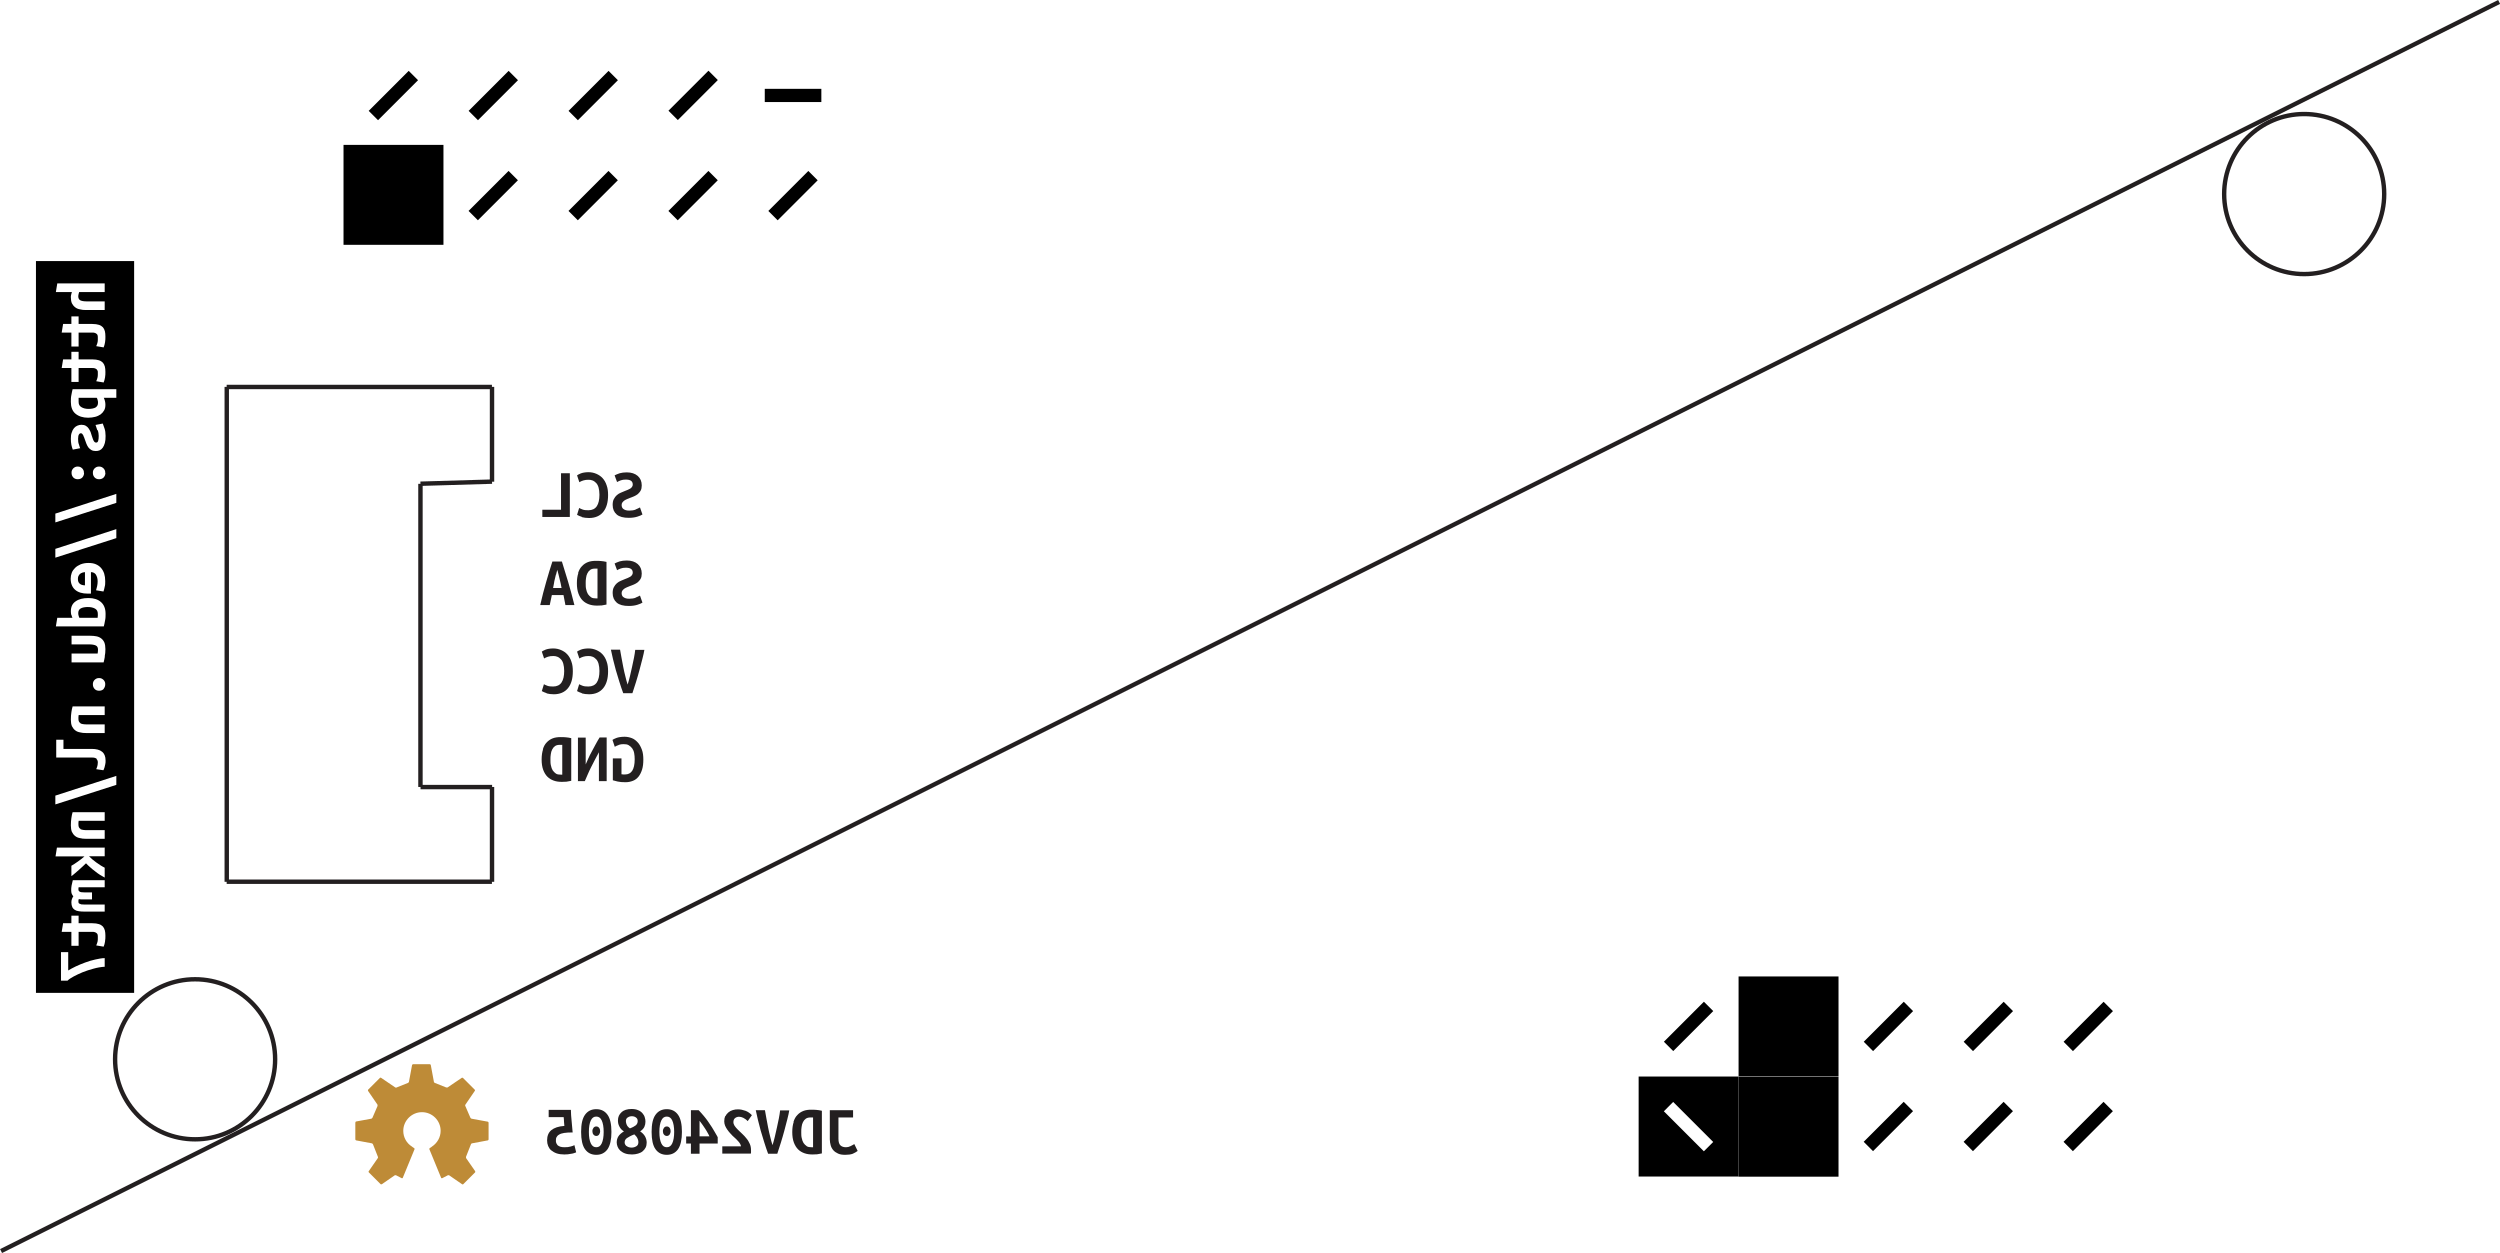
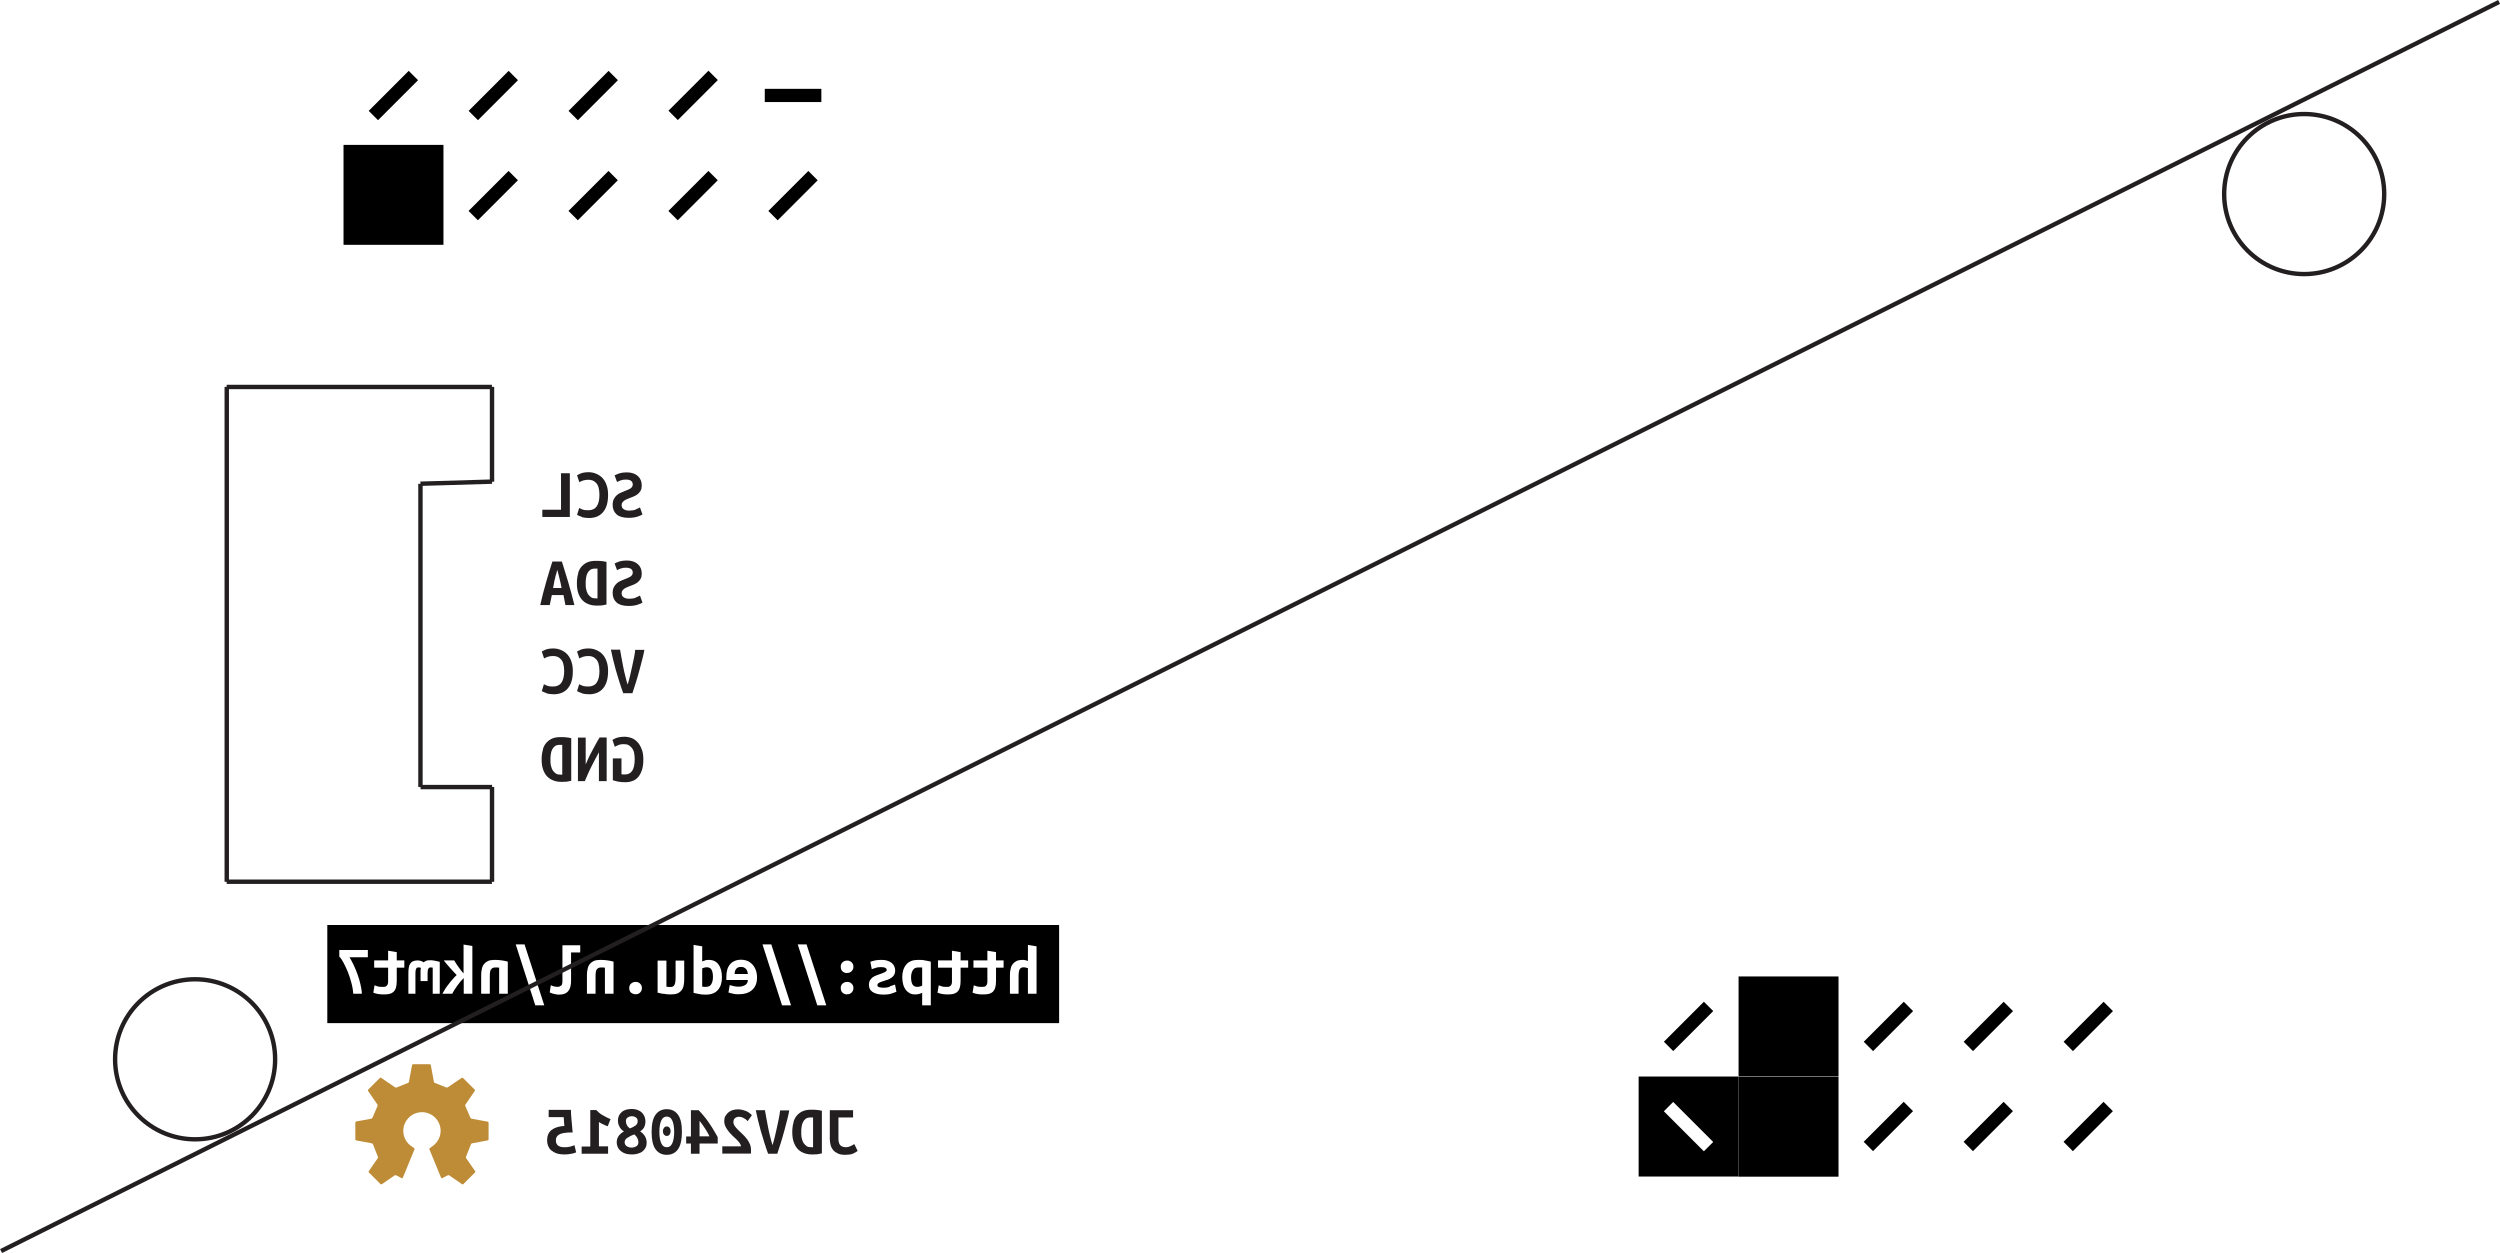
<svg xmlns="http://www.w3.org/2000/svg" id="b" width="141.84" height="71.09" viewBox="0 0 141.84 71.09">
  <defs>
    <style>.e{fill:#231f20;}.f{fill:#be8b37;}.g{fill:none;stroke:#231f20;stroke-miterlimit:10;stroke-width:.25px;}</style>
  </defs>
  <g id="c">
    <path class="f" d="M20.14,63.64l.93-.17s.05-.03.06-.05l.29-.67s0-.05,0-.07l-.54-.79s-.01-.05,0-.06l.68-.68s.05-.02.06,0l.81.55s.05.02.07,0l.65-.26s.04-.03.05-.05l.18-.97s.03-.04.05-.04h.96s.05.02.05.04l.18.97s.03.05.05.05l.65.26s.05,0,.07,0l.81-.55s.05-.01.06,0l.68.68s.02.05,0,.06l-.54.79s-.02.05,0,.07l.29.67s.03.04.06.05l.93.17s.04.03.04.05v.96s-.02.05-.04.05l-.91.17s-.05.03-.05.05l-.28.71s0,.05,0,.07l.52.75s.01.05,0,.06l-.68.68s-.05.02-.06,0l-.74-.51s-.05-.01-.07,0l-.33.17s-.04,0-.05-.02l-.67-1.63s0-.05.02-.06l.08-.05s.04-.03.05-.04c.29-.19.49-.52.49-.89,0-.59-.48-1.06-1.06-1.06s-1.06.48-1.06,1.06c0,.38.2.71.49.89.02.01.04.03.05.04l.08.05s.03.04.02.06l-.67,1.63s-.03.03-.05.02l-.33-.17s-.05-.01-.07,0l-.74.51s-.05.01-.06,0l-.68-.68s-.02-.05,0-.06l.52-.75s.02-.05,0-.07l-.28-.71s-.03-.04-.05-.05l-.91-.17s-.04-.03-.04-.05v-.96s.02-.05.04-.05Z" />
-     <path d="M4.54,32.56s-.07.07-.09.12c-.02.05-.03.1-.03.17,0,.07.01.12.03.17.02.04.05.08.09.11.04.03.08.05.13.06.05.01.09.02.15.02v-.75c-.05,0-.1.02-.15.03-.05.02-.09.04-.13.07Z" />
-     <path d="M5.02,23.2c.17,0,.31-.03.4-.08.09-.06.14-.14.14-.26,0-.05,0-.11-.02-.16-.01-.05-.03-.1-.05-.13h-1.03s0,.07,0,.11c0,.04,0,.08,0,.12,0,.14.05.24.16.3.11.07.25.1.41.1Z" />
-     <path d="M4.52,35.05h1.02s0-.07.01-.11c0-.04,0-.07,0-.11,0-.14-.05-.24-.16-.3s-.24-.09-.41-.09-.31.03-.4.08c-.09.05-.14.14-.14.26,0,.05,0,.1.02.15.01.05.03.09.05.13Z" />
-     <path d="M2.04,14.81v41.52h5.57V14.81H2.04ZM5.98,19.11c0,.1,0,.2-.02.31-.02.11-.04.2-.08.29l-.42-.07s.04-.09.05-.13c.01-.04.02-.08.03-.11,0-.04.01-.07.01-.11,0-.04,0-.08,0-.13,0-.04,0-.08-.01-.12,0-.03-.02-.06-.05-.09s-.06-.04-.1-.06-.1-.02-.17-.02h-.76v.79h-.41v-.79h-.55l.08-.49h.47v-.43h.41v.43h.77c.16,0,.29.02.38.05.1.03.17.08.23.14.05.06.09.14.11.22s.03.19.03.3ZM5.54,21.05s-.02-.06-.05-.09-.06-.04-.1-.06-.1-.02-.17-.02h-.76v.79h-.41v-.79h-.55l.08-.49h.47v-.43h.41v.43h.77c.16,0,.29.02.38.05.1.03.17.08.23.14.05.06.09.14.11.22s.03.19.03.3c0,.1,0,.2-.02.31-.02.11-.04.2-.08.29l-.42-.07s.04-.09.05-.13c.01-.04.02-.08.03-.11,0-.04.01-.07.01-.11,0-.04,0-.08,0-.13,0-.04,0-.08-.01-.12ZM5.52,24.41c-.03-.11-.07-.2-.1-.3l.41-.08c.03.07.06.16.1.28.04.11.06.25.06.42s-.01.29-.04.4-.07.2-.12.27-.11.12-.18.15-.14.04-.22.04c-.1,0-.18-.02-.25-.06-.07-.04-.12-.09-.17-.15-.04-.06-.08-.13-.11-.21s-.06-.15-.08-.22c-.02-.05-.03-.1-.05-.14-.02-.04-.04-.08-.05-.12-.02-.03-.04-.06-.06-.08-.02-.02-.05-.03-.08-.03-.03,0-.07.02-.1.07-.03.04-.05.13-.05.25s.01.23.05.32c.03.1.05.17.07.21l-.42.08c-.03-.08-.06-.17-.08-.27-.02-.11-.03-.22-.03-.34,0-.14.01-.26.05-.36.03-.1.07-.18.13-.25s.12-.11.19-.14c.07-.03.15-.05.23-.05.1,0,.18.02.25.06s.12.09.16.15c.04.06.08.13.11.2.03.08.05.15.07.22.02.05.03.1.05.15s.03.09.05.12c.02.04.04.06.06.08.02.02.05.03.09.03.05,0,.09-.03.11-.1.02-.06.03-.16.03-.28,0-.11-.02-.22-.05-.32ZM5.98,26.83c0,.09-.03.18-.09.25s-.15.11-.27.11c-.11,0-.2-.04-.26-.11s-.09-.15-.09-.25c0-.05,0-.09.02-.14.02-.04.04-.08.07-.11s.07-.06.11-.08c.04-.02.09-.03.15-.03.06,0,.11.01.15.03.04.02.08.05.11.08.03.03.05.07.07.11.02.04.02.09.02.14ZM4.77,26.83c0,.09-.03.18-.09.25s-.15.11-.27.11c-.11,0-.2-.04-.26-.11s-.09-.15-.09-.25c0-.05,0-.09.02-.14.02-.04.04-.08.07-.11s.07-.06.11-.08c.04-.02.09-.03.15-.03.06,0,.11.01.15.03.04.02.08.05.11.08.03.03.05.07.07.11.02.04.02.09.02.14ZM3.25,16.08h2.69v.49h-1.45s-.02.06-.03.11-.02.09-.02.13c0,.11.04.19.12.23s.2.06.38.06h1v.49h-1.06c-.13,0-.25-.01-.35-.04-.11-.02-.2-.06-.27-.12-.08-.06-.13-.13-.18-.22-.04-.09-.06-.21-.06-.35,0-.04,0-.09.02-.15.01-.06.03-.1.04-.14h-.91l.08-.49ZM4.56,47.04c.08.04.2.06.38.06h1v.49h-1.06c-.13,0-.25-.01-.35-.04-.11-.02-.2-.06-.27-.12-.08-.06-.13-.14-.18-.23-.04-.1-.06-.22-.06-.37s.01-.29.03-.42c.02-.13.04-.24.07-.33h1.82v.49h-1.48s0,.08-.01.11c0,.04,0,.07,0,.11,0,.12.04.2.12.24ZM5.94,48.08v.5h-.89c.05.05.11.11.18.17.07.06.15.12.23.18.08.06.16.11.25.17s.16.09.23.13v.56c-.07-.04-.16-.09-.26-.15s-.19-.13-.29-.21c-.1-.07-.19-.15-.28-.23-.09-.08-.17-.15-.23-.22-.06.05-.12.11-.19.18s-.14.13-.22.2c-.07.06-.15.13-.22.19-.07.06-.14.12-.2.16v-.59c.06-.03.12-.07.18-.11s.13-.09.19-.13.13-.09.19-.14c.06-.05.12-.1.18-.15h-1.64l.08-.5h2.69ZM4.52,50.59c.05.03.14.04.27.04h.43v.4h-.38c-.08,0-.14,0-.2,0-.06,0-.12-.01-.17-.02-.01.02-.02.05-.02.07s0,.05,0,.08c0,.02,0,.04.01.06,0,.02.02.04.05.05.02.01.06.03.1.04.05,0,.11.01.18.01h1.15v.4h-1.12c-.13,0-.24,0-.34-.02-.1-.01-.18-.04-.24-.08-.06-.04-.11-.09-.14-.16-.03-.07-.05-.15-.05-.26,0-.07.01-.13.03-.19s.05-.11.08-.16c-.04-.04-.07-.09-.09-.14s-.03-.12-.03-.19c0-.08,0-.17.02-.27s.04-.2.07-.31h1.81v.4h-1.48s0,.04-.01.07c0,.02,0,.04,0,.06,0,.06.03.1.08.12ZM5.94,54.85c-.21.01-.43.05-.64.11-.21.06-.42.12-.61.2s-.36.16-.51.24c-.15.08-.27.16-.35.24h-.37v-1.62h.41v1.04c.12-.07.26-.15.43-.23.17-.08.34-.15.53-.22.19-.07.38-.13.57-.17s.37-.08.54-.08v.5ZM5.96,53.42c-.02.11-.04.2-.08.29l-.42-.07s.04-.09.05-.13c.01-.04.02-.08.03-.11,0-.04.01-.07.01-.11,0-.04,0-.08,0-.13,0-.04,0-.08-.01-.12,0-.03-.02-.06-.05-.09s-.06-.04-.1-.06-.1-.02-.17-.02h-.76v.79h-.41v-.79h-.55l.08-.49h.47v-.43h.41v.43h.77c.16,0,.29.02.38.05.1.03.17.08.23.14.05.06.09.14.11.22s.03.19.03.3c0,.1,0,.2-.02.31ZM6.6,44.53l-3.46,1.11v-.5l3.46-1.12v.51ZM5.45,32.61c-.07-.1-.17-.15-.29-.15v1.22s-.05,0-.08,0c-.03,0-.07,0-.1,0-.31,0-.55-.07-.72-.22-.16-.14-.25-.35-.25-.63,0-.11.02-.22.06-.33.04-.11.11-.2.19-.28.08-.08.19-.15.31-.2.13-.05.27-.08.44-.08s.3.02.42.07.22.12.3.21c.08.09.14.2.18.32.04.13.06.27.06.43,0,.12,0,.23-.03.32-.02.1-.04.19-.07.27l-.42-.07c.02-.06.04-.14.06-.23.02-.09.03-.18.03-.28,0-.16-.04-.29-.11-.39ZM4.04,34.88c-.01-.06-.02-.13-.02-.2,0-.25.09-.44.27-.56.18-.13.42-.19.73-.19s.54.08.71.23c.17.15.26.37.26.67,0,.12,0,.25-.03.38s-.04.24-.07.33h-2.72l.08-.49h.86s-.05-.1-.06-.17ZM5.49,43.06c-.04-.05-.13-.08-.26-.08h-2.04v-1.01h.41v.52h1.6c.26,0,.46.05.59.16.13.1.2.27.2.5,0,.08,0,.16-.02.22s-.02.12-.04.17c-.01.04-.03.08-.04.11-.01.03-.02.05-.03.05l-.4-.06s.03-.07.05-.13.04-.15.04-.25c0-.08-.02-.14-.07-.19ZM4.56,41.04c.08.04.2.06.38.06h1v.49h-1.06c-.13,0-.25-.01-.35-.04-.11-.02-.2-.06-.27-.12-.08-.06-.13-.14-.18-.23-.04-.1-.06-.22-.06-.37s.01-.29.03-.42c.02-.13.04-.24.07-.33h1.82v.49h-1.48s0,.08-.01.11c0,.04,0,.07,0,.11,0,.12.04.2.12.24ZM5.89,39.08c-.06.07-.15.11-.27.11-.11,0-.2-.04-.26-.11s-.09-.15-.09-.25c0-.05,0-.09.02-.14.02-.04.04-.08.07-.11s.07-.06.11-.08c.04-.02.09-.03.15-.03.06,0,.11.01.15.03.04.02.08.05.11.08.03.03.05.07.07.11.02.04.02.09.02.14,0,.09-.03.18-.09.25ZM5.95,37.25c-.02.13-.05.24-.07.33h-1.82v-.5h1.48c.01-.07.02-.15.02-.22,0-.12-.04-.2-.13-.24s-.21-.06-.39-.06h-.98v-.49h1.05c.13,0,.25.01.35.03.11.02.2.06.28.12.08.06.14.14.18.23.04.1.06.23.06.38s-.01.29-.04.42ZM6.6,30.53l-3.46,1.11v-.5l3.46-1.12v.51ZM6.6,28.53l-3.46,1.11v-.5l3.46-1.12v.51ZM6.6,22.57h-.71c.06.13.09.26.09.39s-.02.23-.07.32c-.05.09-.12.17-.2.23-.09.06-.19.11-.31.14s-.25.05-.4.05c-.3,0-.54-.08-.72-.23-.18-.15-.26-.38-.26-.67,0-.13,0-.26.03-.39s.04-.24.07-.33h2.48v.49Z" />
-     <path class="e" d="M47.08,62.99h1.32v.41h-.83v1.21c0,.18.04.31.12.38.08.07.18.1.31.1.09,0,.17-.02.25-.06.08-.04.16-.08.22-.12l.19.39c-.08.06-.17.11-.28.16-.11.04-.25.06-.42.06s-.3-.02-.41-.07c-.11-.05-.2-.11-.27-.19-.07-.08-.12-.17-.15-.28-.03-.11-.05-.22-.05-.34v-1.65Z" />
-     <path class="e" d="M45.02,63.65c.05-.16.12-.29.22-.39.09-.1.21-.18.34-.23.13-.05.28-.07.45-.07.08,0,.18,0,.28.01s.2.02.32.05v2.42c-.1.02-.19.04-.27.05-.08,0-.17.01-.26.01-.17,0-.32-.02-.46-.07s-.26-.12-.36-.22c-.1-.1-.18-.23-.24-.39-.06-.16-.09-.36-.09-.59s.03-.42.08-.57ZM46.13,63.4s-.04,0-.07,0c-.03,0-.05,0-.07,0-.11,0-.2.02-.27.07s-.12.11-.16.19c-.04.08-.07.17-.08.27-.02.1-.02.21-.02.31,0,.12,0,.24.03.34.02.1.05.19.1.27.05.07.11.13.18.18s.17.06.28.06h.04s.03,0,.04,0v-1.66Z" />
-     <path class="e" d="M43.58,65.46c-.08-.21-.15-.43-.22-.65-.07-.22-.14-.45-.2-.66-.06-.22-.11-.42-.16-.62-.05-.2-.09-.38-.12-.54h.52c.02.13.05.28.08.45.03.17.07.35.1.53s.08.36.12.53.08.33.13.47c.04-.14.09-.29.13-.47s.08-.35.12-.53.07-.35.11-.52c.03-.17.06-.32.07-.45h.52c-.02.13-.06.3-.11.5-.05.21-.11.42-.17.65-.06.23-.13.46-.2.69s-.14.44-.2.62h-.51Z" />
-     <path class="e" d="M41.16,63.33c.04-.09.1-.16.17-.22.07-.06.15-.1.25-.13s.19-.04.29-.04c.14,0,.28.03.42.08.14.05.26.14.37.25l-.24.34c-.08-.09-.17-.15-.25-.19s-.17-.06-.24-.06c-.09,0-.17.03-.23.08-.06.05-.09.13-.09.23,0,.07.03.14.07.21.05.07.11.14.19.22.08.08.16.15.24.23.09.08.17.17.24.26.08.09.14.2.19.31.05.11.07.23.07.37,0,.02,0,.04,0,.08,0,.04,0,.07-.01.1h-1.62v-.41h1.06s-.01-.08-.04-.13c-.03-.05-.06-.1-.1-.14-.04-.05-.08-.09-.13-.14-.05-.04-.09-.08-.12-.11-.07-.06-.14-.13-.2-.2s-.13-.14-.18-.22c-.05-.08-.1-.15-.13-.23-.03-.08-.05-.16-.05-.25,0-.12.02-.22.06-.31Z" />
-     <path class="e" d="M39.64,62.99c.11.11.21.23.32.36s.21.27.3.41c.1.14.18.27.26.41s.15.25.2.35v.36h-1.03v.58h-.49v-.58h-.27v-.4h.27v-1.49h.44ZM39.69,64.47h.56c-.03-.07-.07-.15-.12-.23-.04-.08-.09-.15-.14-.23-.05-.08-.1-.15-.15-.22s-.1-.13-.15-.2v.87Z" />
-     <path class="e" d="M37.19,63.25c.15-.21.36-.32.64-.32s.49.11.64.32c.15.21.22.54.22.97s-.07.76-.22.98c-.15.21-.36.32-.64.32s-.49-.11-.64-.32c-.15-.21-.22-.54-.22-.98s.07-.76.22-.97ZM37.52,64.87c.07.15.17.22.31.22s.24-.07.31-.22c.07-.15.11-.37.11-.65s-.04-.5-.11-.65c-.07-.15-.17-.22-.31-.22s-.24.07-.31.22c-.07.15-.11.36-.11.65s.04.5.11.65ZM37.67,63.99c.04-.05.09-.08.16-.08.07,0,.12.03.16.08.04.05.06.12.06.19s-.02.13-.06.19c-.04.05-.09.08-.16.08-.06,0-.12-.03-.16-.08-.04-.05-.06-.11-.06-.19s.02-.13.06-.19Z" />
-     <path class="e" d="M35.26,63.1c.14-.12.33-.18.57-.18.15,0,.27.02.38.07.1.04.18.1.24.17s.11.15.13.23c.03.09.04.17.04.25,0,.1-.02.2-.06.29-.04.09-.12.18-.24.26.12.08.22.18.28.29.06.11.09.23.09.35,0,.1-.02.2-.06.28s-.1.15-.17.21-.16.1-.26.13c-.1.03-.22.05-.34.05-.16,0-.29-.02-.4-.06-.11-.04-.2-.1-.27-.16-.07-.07-.12-.14-.15-.22-.03-.08-.05-.16-.05-.24,0-.13.03-.24.09-.34.06-.1.17-.2.32-.29-.12-.07-.21-.17-.26-.28-.06-.11-.08-.22-.08-.34,0-.2.07-.35.21-.47ZM35.55,65.02c.07.06.17.09.29.09.1,0,.19-.03.27-.08.08-.05.11-.13.11-.24,0-.07-.02-.14-.06-.22-.04-.08-.1-.14-.17-.21-.1.04-.18.07-.25.11s-.13.07-.17.1c-.04.03-.08.07-.1.11-.02.04-.03.09-.03.14,0,.08.04.15.11.21ZM35.61,63.4c-.07.05-.1.12-.1.21,0,.07.02.14.05.21.03.07.09.14.18.2.16-.06.28-.13.34-.18.06-.06.1-.13.1-.23s-.03-.16-.1-.21-.15-.07-.23-.07-.17.02-.23.07Z" />
-     <path class="e" d="M33.19,63.25c.15-.21.36-.32.64-.32s.49.11.64.32c.15.21.22.54.22.97s-.07.76-.22.98c-.15.21-.36.32-.64.32s-.49-.11-.64-.32c-.15-.21-.22-.54-.22-.98s.07-.76.22-.97ZM33.52,64.87c.07.15.17.22.31.22s.24-.07.31-.22c.07-.15.11-.37.11-.65s-.04-.5-.11-.65c-.07-.15-.17-.22-.31-.22s-.24.07-.31.22c-.07.15-.11.36-.11.65s.04.5.11.65ZM33.67,63.99c.04-.05.09-.08.16-.08.07,0,.12.03.16.08.04.05.06.12.06.19s-.02.13-.06.19c-.04.05-.09.08-.16.08-.06,0-.12-.03-.16-.08-.04-.05-.06-.11-.06-.19s.02-.13.06-.19Z" />
-     <path class="e" d="M31.57,64.87s.04.08.07.11c.04.03.09.06.15.08.06.02.14.03.24.03.14,0,.25-.01.34-.04.09-.02.17-.05.22-.08l.1.41s-.07.03-.11.04c-.05.02-.1.03-.17.04-.06.01-.12.02-.19.03-.07,0-.13.01-.2.01-.16,0-.31-.02-.43-.06-.12-.04-.22-.1-.31-.17s-.14-.16-.18-.25c-.04-.1-.06-.2-.06-.32,0-.25.08-.45.24-.58s.41-.22.74-.24c0-.06-.01-.13-.02-.23,0-.09-.01-.18-.02-.27h-.85v-.41h1.26c0,.2.02.41.04.62.02.21.04.43.06.66-.2,0-.37.01-.49.03-.12.02-.22.05-.29.1-.07.04-.11.09-.14.15s-.03.12-.03.19c0,.04,0,.09.02.13Z" />
+     <path d="M42.33,54.98s-.07-.07-.12-.09c-.05-.02-.1-.03-.17-.03-.07,0-.12.01-.17.03-.04.02-.08.05-.11.09-.03.04-.05.08-.06.13-.01.05-.02.09-.02.15h.75c0-.05-.02-.1-.03-.15-.02-.05-.04-.09-.07-.13Z" />
+     <path d="M51.69,55.45c0,.17.03.31.08.4.06.09.14.14.26.14.05,0,.11,0,.16-.02.05-.01.1-.03.13-.05v-1.03s-.07,0-.11,0c-.04,0-.08,0-.12,0-.14,0-.24.05-.3.16-.07.11-.1.25-.1.41Z" />
+     <path d="M39.84,54.96v1.02s.07,0,.11.01c.04,0,.07,0,.11,0,.14,0,.24-.05.3-.16s.09-.24.09-.41-.03-.31-.08-.4c-.05-.09-.14-.14-.26-.14-.05,0-.1,0-.15.02-.05.01-.09.03-.13.05Z" />
+     <path d="M60.09,52.48H18.57s0,5.57,0,5.57h41.52s0-5.57,0-5.57ZM55.78,56.42c-.1,0-.2,0-.31-.02-.11-.02-.2-.04-.29-.08l.07-.42s.09.04.13.05c.04.01.08.02.11.03.04,0,.07.01.11.01.04,0,.08,0,.13,0,.04,0,.08,0,.12-.01.03,0,.06-.02.09-.05s.04-.06.06-.1.02-.1.02-.17v-.76s-.79,0-.79,0v-.41h.79s0-.55,0-.55l.49.08v.47s.43,0,.43,0v.41h-.43s0,.77,0,.77c0,.16-.02.29-.05.38-.03.1-.08.17-.14.23-.06.05-.14.09-.22.11s-.19.03-.3.03ZM53.84,55.98s.06-.02.09-.05.04-.06.06-.1.02-.1.02-.17v-.76s-.79,0-.79,0v-.41h.79s0-.55,0-.55l.49.08v.47s.43,0,.43,0v.41h-.43s0,.77,0,.77c0,.16-.02.29-.05.38-.03.1-.08.17-.14.23-.06.05-.14.09-.22.11s-.19.03-.3.03c-.1,0-.2,0-.31-.02-.11-.02-.2-.04-.29-.08l.07-.42s.09.04.13.05c.04.01.08.02.11.03.04,0,.07.01.11.01.04,0,.08,0,.13,0,.04,0,.08,0,.12-.01ZM50.48,55.96c.11-.03.2-.07.3-.1l.08.41c-.07.03-.16.06-.28.1-.11.04-.25.06-.42.06s-.29-.01-.4-.04-.2-.07-.27-.12-.12-.11-.15-.18-.04-.14-.04-.22c0-.1.02-.18.06-.25.04-.07.09-.12.15-.17.06-.04.13-.08.21-.11s.15-.06.22-.08c.05-.02.1-.03.14-.05.04-.02.08-.04.12-.05.03-.02.06-.04.08-.06.02-.02.03-.05.03-.08,0-.03-.02-.07-.07-.1-.04-.03-.13-.05-.25-.05s-.23.01-.32.05c-.1.03-.17.05-.21.07l-.08-.42c.08-.03.17-.06.27-.08.11-.02.22-.03.34-.03.14,0,.26.01.36.05.1.03.18.07.25.13s.11.12.14.19c.03.07.05.15.05.23,0,.1-.02.18-.06.25s-.09.12-.15.16c-.06.04-.13.08-.2.11-.08.03-.15.05-.22.07-.05.02-.1.03-.15.05s-.09.03-.12.05c-.04.02-.06.04-.08.06-.02.02-.03.05-.03.09s.03.09.1.11c.06.02.16.03.28.03.11,0,.22-.02.32-.05ZM48.06,56.42c-.09,0-.18-.03-.25-.09s-.11-.15-.11-.27.04-.2.11-.26.15-.09.25-.09c.05,0,.09,0,.14.02.04.02.08.04.11.07s.06.07.08.11c.02.04.03.09.03.15,0,.06-.01.11-.03.15-.02.04-.05.08-.08.11-.03.03-.07.05-.11.07-.04.02-.09.02-.14.02ZM48.06,55.21c-.09,0-.18-.03-.25-.09s-.11-.15-.11-.27.04-.2.11-.26.15-.09.25-.09c.05,0,.09,0,.14.02.04.02.08.04.11.07s.06.07.08.11c.02.04.03.09.03.15,0,.06-.01.11-.03.15-.02.04-.05.08-.08.11-.03.03-.07.05-.11.07-.04.02-.09.02-.14.02ZM58.81,53.69v2.69h-.49v-1.45s-.06-.02-.11-.03-.09-.02-.13-.02c-.11,0-.19.04-.23.12s-.06.2-.06.38v1h-.49v-1.06c0-.13.01-.25.04-.35.02-.11.06-.2.12-.27.06-.08.13-.13.22-.18.09-.04.21-.06.35-.06.04,0,.09,0,.15.02.06.01.1.03.14.04v-.91l.49.08ZM27.85,55c-.04.08-.06.2-.06.38v1h-.49v-1.06c0-.13.01-.25.04-.35.02-.11.06-.2.12-.27.06-.08.14-.13.23-.18.1-.04.22-.06.37-.06s.29.01.42.03c.13.02.24.04.33.07v1.82h-.49v-1.48s-.08,0-.11-.01c-.04,0-.07,0-.11,0-.12,0-.2.04-.24.12ZM26.81,56.38h-.5v-.89c-.05.05-.11.11-.17.18-.06.07-.12.15-.18.23-.06.08-.11.16-.17.25s-.09.16-.13.23h-.56c.04-.07.09-.16.15-.26s.13-.19.21-.29c.07-.1.15-.19.23-.28.08-.09.15-.17.22-.23-.05-.06-.11-.12-.18-.19s-.13-.14-.2-.22c-.06-.07-.13-.15-.19-.22-.06-.07-.12-.14-.16-.2h.59c.03.06.07.12.11.18s.09.13.13.19.09.13.14.19c.05.06.1.12.15.18v-1.64l.5.08v2.69ZM24.3,54.96c-.03.05-.04.14-.04.27v.43h-.4v-.38c0-.08,0-.14,0-.2,0-.06.01-.12.02-.17-.02-.01-.05-.02-.07-.02s-.05,0-.08,0c-.02,0-.04,0-.06.01-.02,0-.04.02-.05.05-.01.02-.03.06-.04.1,0,.05-.01.11-.01.18v1.15h-.4v-1.12c0-.13,0-.24.02-.34.01-.1.04-.18.08-.24.04-.06.09-.11.16-.14.07-.03.15-.05.26-.05.07,0,.13.01.19.03s.11.05.16.08c.04-.04.09-.07.14-.09s.12-.03.19-.03c.08,0,.17,0,.27.02s.2.04.31.07v1.81h-.4v-1.48s-.04,0-.07-.01c-.02,0-.04,0-.06,0-.06,0-.1.03-.12.08ZM20.04,56.38c-.01-.21-.05-.43-.11-.64-.06-.21-.12-.42-.2-.61s-.16-.36-.24-.51c-.08-.15-.16-.27-.24-.35v-.37h1.62v.41h-1.04c.07.12.15.26.23.43.08.17.15.34.22.53.07.19.13.38.17.57s.08.37.08.54h-.5ZM21.47,56.4c-.11-.02-.2-.04-.29-.08l.07-.42s.09.04.13.05c.04.01.08.02.11.03.04,0,.07.01.11.01.04,0,.08,0,.13,0,.04,0,.08,0,.12-.01.03,0,.06-.02.09-.05s.04-.06.06-.1.02-.1.02-.17v-.76s-.79,0-.79,0v-.41h.79s0-.55,0-.55l.49.08v.47s.43,0,.43,0v.41h-.43s0,.77,0,.77c0,.16-.02.29-.05.38-.03.1-.08.17-.14.23-.06.05-.14.09-.22.11s-.19.03-.3.03c-.1,0-.2,0-.31-.02ZM30.37,57.04l-1.11-3.46h.5s1.12,3.46,1.12,3.46h-.51ZM42.28,55.89c.1-.07.15-.17.15-.29h-1.22s0-.05,0-.08c0-.03,0-.07,0-.1,0-.31.07-.55.22-.72.14-.16.35-.25.63-.25.11,0,.22.02.33.06.11.04.2.11.28.19.08.08.15.19.2.31.05.13.08.27.08.44s-.02.3-.07.42-.12.22-.21.3c-.09.08-.2.14-.32.18-.13.04-.27.06-.43.06-.12,0-.23,0-.32-.03-.1-.02-.19-.04-.27-.07l.07-.42c.06.02.14.04.23.06.09.02.18.03.28.03.16,0,.29-.04.39-.11ZM40.01,54.48c.06-.01.13-.02.2-.02.25,0,.44.09.56.27.13.18.19.42.19.73,0,.3-.08.54-.23.71-.15.17-.37.26-.67.26-.12,0-.25,0-.38-.03s-.24-.04-.33-.07v-2.72s.49.08.49.08v.86s.1-.05.17-.06ZM31.83,55.93c.05-.04.08-.13.08-.26v-2.04h1.01v.41h-.52s0,1.6,0,1.6c0,.26-.05.46-.16.59-.1.13-.27.2-.5.2-.08,0-.16,0-.22-.02s-.12-.02-.17-.04c-.04-.01-.08-.03-.11-.04-.03-.01-.05-.02-.05-.03l.06-.4s.07.03.13.05.15.04.25.04c.08,0,.14-.02.19-.07ZM33.85,55c-.04.08-.06.2-.06.38v1h-.49v-1.06c0-.13.01-.25.04-.35.02-.11.06-.2.12-.27.06-.08.14-.13.23-.18.1-.04.22-.06.37-.06s.29.01.42.03c.13.02.24.04.33.07v1.82h-.49v-1.48s-.08,0-.11-.01c-.04,0-.07,0-.11,0-.12,0-.2.04-.24.12ZM35.81,56.33c-.07-.06-.11-.15-.11-.27s.04-.2.11-.26.15-.09.25-.09c.05,0,.09,0,.14.02.04.02.08.04.11.07s.06.07.08.11c.02.04.03.09.03.15,0,.06-.01.11-.03.15-.02.04-.05.08-.08.11-.03.03-.07.05-.11.07-.04.02-.09.02-.14.02-.09,0-.18-.03-.25-.09ZM37.64,56.39c-.13-.02-.24-.05-.33-.07v-1.82h.5v1.48c.07.01.15.02.22.02.12,0,.2-.04.24-.13s.06-.21.06-.39v-.98h.49v1.05c0,.13-.01.25-.03.35-.02.11-.06.2-.12.28-.06.08-.14.14-.23.18-.1.04-.23.06-.38.06s-.29-.01-.42-.04ZM44.37,57.04l-1.11-3.46h.5s1.12,3.46,1.12,3.46h-.51ZM46.37,57.04l-1.11-3.46h.5s1.12,3.46,1.12,3.46h-.51ZM52.32,57.04v-.71c-.13.06-.26.09-.39.09s-.23-.02-.32-.07c-.09-.05-.17-.12-.23-.2-.06-.09-.11-.19-.14-.31s-.05-.25-.05-.4c0-.3.08-.54.23-.72.15-.18.38-.26.67-.26.13,0,.26,0,.39.03s.24.04.33.07v2.48h-.49Z" />
    <path class="e" d="M36.05,28.91c.1-.04.19-.08.26-.12l.14.4c-.06.04-.15.08-.28.12-.12.04-.29.07-.49.07-.31,0-.54-.06-.69-.19-.15-.13-.23-.31-.23-.54,0-.14.02-.25.07-.34.05-.09.1-.16.17-.22.07-.06.15-.11.23-.14s.17-.07.24-.1c.05-.02.1-.04.15-.06.05-.02.1-.05.14-.07.04-.03.08-.06.1-.1.03-.04.04-.08.04-.13,0-.19-.13-.28-.39-.28-.11,0-.2.01-.28.04-.08.03-.16.06-.22.1l-.14-.38c.08-.04.17-.08.29-.12.11-.03.25-.05.4-.05.26,0,.47.07.62.2s.23.31.23.54c0,.12-.02.22-.06.29-.04.08-.1.14-.16.2-.07.05-.14.1-.22.13s-.16.07-.23.09c-.06.02-.11.04-.17.07s-.11.05-.15.08c-.04.03-.08.07-.11.11s-.04.09-.04.14c0,.04,0,.08.02.12.01.04.03.07.07.1.03.03.08.05.13.07s.12.03.21.03c.14,0,.27-.02.37-.06Z" />
    <path class="e" d="M33.02,29.33c-.12-.04-.21-.08-.28-.12l.12-.39c.05.03.12.06.2.09s.19.04.32.04c.22,0,.38-.08.48-.23.1-.15.15-.37.15-.65,0-.16-.02-.3-.05-.41s-.08-.2-.14-.26-.12-.11-.2-.14c-.07-.03-.15-.04-.23-.04-.11,0-.21.01-.3.04-.09.03-.16.06-.22.1l-.13-.39s.05-.03.08-.05c.04-.02.08-.04.13-.06.05-.02.12-.04.19-.05.07-.01.15-.02.24-.02.16,0,.31.03.45.09.14.06.26.14.36.25.1.11.18.25.23.41.06.16.08.34.08.55,0,.41-.09.73-.28.96-.18.22-.45.34-.8.34-.16,0-.29-.02-.41-.05Z" />
    <path class="e" d="M30.77,28.92h1.06v-2.07h.5v2.48h-1.56v-.41Z" />
    <path class="e" d="M36.05,33.91c.1-.04.19-.08.26-.12l.14.4c-.06.04-.15.08-.28.12-.12.04-.29.07-.49.07-.31,0-.54-.06-.69-.19-.15-.13-.23-.31-.23-.54,0-.14.02-.25.07-.34.05-.09.1-.16.17-.22.07-.06.15-.11.23-.14s.17-.07.24-.1c.05-.02.1-.04.15-.06.05-.02.1-.05.14-.07.04-.03.08-.06.1-.1.03-.04.04-.08.04-.13,0-.19-.13-.28-.39-.28-.11,0-.2.01-.28.04-.08.03-.16.06-.22.1l-.14-.38c.08-.04.17-.08.29-.12.11-.03.25-.05.4-.05.26,0,.47.07.62.2s.23.31.23.54c0,.12-.02.22-.06.29-.04.08-.1.14-.16.2-.07.05-.14.1-.22.13s-.16.07-.23.09c-.06.02-.11.04-.17.07s-.11.05-.15.08c-.04.03-.08.07-.11.11s-.04.09-.04.14c0,.04,0,.08.02.12.01.04.03.07.07.1.03.03.08.05.13.07s.12.03.21.03c.14,0,.27-.02.37-.06Z" />
    <path class="e" d="M32.8,32.51c.05-.16.12-.29.22-.39.09-.1.21-.18.34-.23.13-.05.28-.07.45-.07.08,0,.18,0,.28.01s.2.02.32.05v2.42c-.1.02-.19.04-.27.05-.08,0-.17.01-.26.01-.17,0-.32-.02-.46-.07s-.26-.12-.36-.22c-.1-.1-.18-.23-.24-.39-.06-.16-.09-.36-.09-.59s.03-.42.08-.57ZM33.9,32.26s-.04,0-.07,0c-.03,0-.05,0-.07,0-.11,0-.2.02-.27.07s-.12.11-.16.19c-.04.08-.07.17-.08.27-.02.1-.02.21-.02.31,0,.12,0,.24.03.34.02.1.05.19.1.27.05.07.11.13.18.18s.17.06.28.06h.04s.03,0,.04,0v-1.66Z" />
    <path class="e" d="M30.65,34.33c.11-.47.22-.92.34-1.32.12-.41.23-.79.35-1.15h.54c.11.36.23.74.35,1.14.12.4.24.85.36,1.33h-.51l-.11-.57h-.66l-.12.57h-.53ZM31.54,32.6c-.02.08-.04.17-.06.25-.02.08-.04.16-.05.25-.02.08-.03.17-.05.26h.48c-.02-.09-.03-.17-.05-.26-.02-.08-.04-.16-.06-.25-.02-.08-.04-.16-.06-.25s-.05-.17-.07-.27c-.03.09-.05.18-.07.27Z" />
    <path class="e" d="M35.36,39.33c-.08-.21-.15-.43-.22-.65-.07-.22-.14-.45-.2-.66-.06-.22-.11-.42-.16-.62-.05-.2-.09-.38-.12-.54h.52c.02.13.05.28.08.45.03.17.07.35.1.53s.08.36.12.53.08.33.13.47c.04-.14.09-.29.13-.47s.08-.35.12-.53.07-.35.11-.52c.03-.17.06-.32.07-.45h.52c-.02.13-.06.3-.11.5-.05.21-.11.42-.17.65-.06.23-.13.46-.2.69s-.14.44-.2.62h-.51Z" />
    <path class="e" d="M33.02,39.33c-.12-.04-.21-.08-.28-.12l.12-.39c.05.03.12.06.2.09s.19.04.32.04c.22,0,.38-.08.48-.23.1-.15.15-.37.15-.65,0-.16-.02-.3-.05-.41s-.08-.2-.14-.26-.12-.11-.2-.14c-.07-.03-.15-.04-.23-.04-.11,0-.21.01-.3.04-.09.03-.16.06-.22.1l-.13-.39s.05-.03.08-.05c.04-.02.08-.04.13-.06.05-.02.12-.04.19-.05.07-.01.15-.02.24-.02.16,0,.31.03.45.09.14.06.26.14.36.25.1.11.18.25.23.41.06.16.08.34.08.55,0,.41-.09.73-.28.96-.18.22-.45.34-.8.34-.16,0-.29-.02-.41-.05Z" />
    <path class="e" d="M31.02,39.33c-.12-.04-.21-.08-.28-.12l.12-.39c.05.03.12.06.2.09s.19.04.32.04c.22,0,.38-.08.48-.23.1-.15.15-.37.15-.65,0-.16-.02-.3-.05-.41s-.08-.2-.14-.26-.12-.11-.2-.14c-.07-.03-.15-.04-.23-.04-.11,0-.21.01-.3.04-.09.03-.16.06-.22.1l-.13-.39s.05-.03.08-.05c.04-.02.08-.04.13-.06.05-.02.12-.04.19-.05.07-.01.15-.02.24-.02.16,0,.31.03.45.09.14.06.26.14.36.25.1.11.18.25.23.41.06.16.08.34.08.55,0,.41-.09.73-.28.96-.18.22-.45.34-.8.34-.16,0-.29-.02-.41-.05Z" />
-     <path class="e" d="M35.1,42.27c-.09.03-.16.06-.22.1l-.13-.39s.05-.03.08-.05c.04-.02.08-.04.14-.06.06-.02.12-.04.2-.05.08-.01.16-.02.26-.02.15,0,.29.03.42.08s.24.14.34.25.17.25.23.41c.06.16.08.35.08.56s-.02.4-.07.56-.12.3-.2.4c-.09.11-.19.19-.32.24s-.26.08-.42.08c-.18,0-.33-.01-.45-.04-.12-.03-.21-.05-.27-.07v-1.24h.49v.9s.06,0,.1.01c.03,0,.07,0,.1,0,.18,0,.32-.07.41-.21s.14-.36.14-.65c0-.13-.01-.24-.03-.35-.02-.11-.06-.2-.11-.27s-.12-.13-.2-.18-.18-.06-.3-.06c-.09,0-.18.01-.26.04Z" />
+     <path class="e" d="M35.1,42.27c-.09.03-.16.06-.22.1l-.13-.39s.05-.03.08-.05c.04-.02.08-.04.14-.06.06-.02.12-.04.2-.05.08-.01.16-.02.26-.02.15,0,.29.03.42.08s.24.14.34.25c.1.11.17.25.23.41.06.16.08.35.08.56s-.02.4-.07.56-.12.3-.2.4c-.09.11-.19.19-.32.24s-.26.08-.42.08c-.18,0-.33-.01-.45-.04-.12-.03-.21-.05-.27-.07v-1.24h.49v.9s.06,0,.1.01c.03,0,.07,0,.1,0,.18,0,.32-.07.41-.21s.14-.36.14-.65c0-.13-.01-.24-.03-.35-.02-.11-.06-.2-.11-.27s-.12-.13-.2-.18-.18-.06-.3-.06c-.09,0-.18.01-.26.04Z" />
    <path class="e" d="M32.79,44.33v-2.48h.44v1.52c.04-.1.09-.21.15-.34.06-.13.12-.26.2-.4.07-.14.14-.27.22-.41.07-.14.15-.26.22-.38h.4v2.48h-.44v-1.64c-.15.27-.29.55-.43.82s-.25.55-.37.82h-.4Z" />
    <path class="e" d="M30.8,42.51c.05-.16.12-.29.22-.39.09-.1.21-.18.34-.23.13-.05.28-.07.45-.07.08,0,.18,0,.28.01s.2.02.32.05v2.42c-.1.02-.19.04-.27.05-.08,0-.17.01-.26.01-.17,0-.32-.02-.46-.07s-.26-.12-.36-.22c-.1-.1-.18-.23-.24-.39-.06-.16-.09-.36-.09-.59s.03-.42.08-.57ZM31.9,42.26s-.04,0-.07,0c-.03,0-.05,0-.07,0-.11,0-.2.02-.27.07s-.12.11-.16.19c-.04.08-.07.17-.08.27-.02.1-.02.21-.02.31,0,.12,0,.24.03.34.02.1.05.19.1.27.05.07.11.13.18.18s.17.06.28.06h.04s.03,0,.04,0v-1.66Z" />
    <rect class="e" x="12.86" y="21.83" width="15.05" height=".25" />
    <rect class="e" x="12.74" y="21.95" width=".25" height="28.08" />
    <rect class="e" x="12.86" y="49.9" width="15.05" height=".25" />
    <rect class="e" x="27.79" y="21.95" width=".25" height="5.38" />
    <rect class="e" x="27.79" y="44.65" width=".25" height="5.38" />
    <rect class="e" x="23.73" y="27.45" width=".25" height="17.2" />
    <polygon class="e" points="23.86 27.57 23.85 27.32 27.91 27.2 27.92 27.45 23.86 27.57" />
    <rect class="e" x="23.86" y="44.53" width="4.06" height=".25" />
    <circle class="g" cx="130.73" cy="11.01" r="4.54" />
    <circle class="g" cx="11.07" cy="60.1" r="4.54" />
    <line class="g" x1="141.79" y1=".11" x2=".06" y2="70.98" />
+     <path class="e" d="M47.08,62.99h1.32v.41h-.83v1.21c0,.18.04.31.12.38.08.07.18.1.31.1.09,0,.17-.02.25-.06.08-.04.16-.08.22-.12l.19.39c-.08.06-.17.11-.28.16-.11.04-.25.06-.42.06s-.3-.02-.41-.07c-.11-.05-.2-.11-.27-.19-.07-.08-.12-.17-.15-.28-.03-.11-.05-.22-.05-.34v-1.65Z" />
+     <path class="e" d="M45.02,63.65c.05-.16.12-.29.22-.39.09-.1.21-.18.34-.23.13-.05.28-.07.45-.07.08,0,.18,0,.28.01s.2.02.32.05v2.42c-.1.02-.19.04-.27.05-.08,0-.17.01-.26.01-.17,0-.32-.02-.46-.07s-.26-.12-.36-.22c-.1-.1-.18-.23-.24-.39-.06-.16-.09-.36-.09-.59s.03-.42.08-.57ZM46.13,63.4s-.04,0-.07,0c-.03,0-.05,0-.07,0-.11,0-.2.02-.27.07s-.12.11-.16.19c-.04.08-.07.17-.08.27-.02.1-.02.21-.02.31,0,.12,0,.24.03.34.02.1.05.19.1.27.05.07.11.13.18.18s.17.06.28.06h.04s.03,0,.04,0v-1.66Z" />
+     <path class="e" d="M43.58,65.46c-.08-.21-.15-.43-.22-.65-.07-.22-.14-.45-.2-.66-.06-.22-.11-.42-.16-.62-.05-.2-.09-.38-.12-.54h.52c.02.13.05.28.08.45.03.17.07.35.1.53s.08.36.12.53.08.33.13.47c.04-.14.09-.29.13-.47s.08-.35.12-.53.07-.35.11-.52c.03-.17.06-.32.07-.45h.52c-.02.13-.06.3-.11.5-.05.21-.11.42-.17.65-.06.23-.13.46-.2.69s-.14.44-.2.62h-.51Z" />
+     <path class="e" d="M41.16,63.33c.04-.09.1-.16.17-.22.07-.06.15-.1.25-.13s.19-.04.29-.04c.14,0,.28.03.42.08.14.05.26.14.37.25l-.24.34c-.08-.09-.17-.15-.25-.19s-.17-.06-.24-.06c-.09,0-.17.03-.23.08-.06.05-.09.13-.09.23,0,.07.03.14.07.21.05.07.11.14.19.22.08.08.16.15.24.23.09.08.17.17.24.26.08.09.14.2.19.31.05.11.07.23.07.37,0,.02,0,.04,0,.08,0,.04,0,.07-.01.1h-1.62v-.41h1.06s-.01-.08-.04-.13c-.03-.05-.06-.1-.1-.14-.04-.05-.08-.09-.13-.14-.05-.04-.09-.08-.12-.11-.07-.06-.14-.13-.2-.2s-.13-.14-.18-.22c-.05-.08-.1-.15-.13-.23-.03-.08-.05-.16-.05-.25,0-.12.02-.22.06-.31Z" />
+     <path class="e" d="M39.64,62.99c.11.11.21.23.32.36s.21.27.3.41c.1.14.18.27.26.41s.15.25.2.35v.36h-1.03v.58h-.49v-.58h-.27v-.4h.27v-1.49h.44ZM39.69,64.47h.56c-.03-.07-.07-.15-.12-.23-.04-.08-.09-.15-.14-.23-.05-.08-.1-.15-.15-.22s-.1-.13-.15-.2v.87Z" />
+     <path class="e" d="M37.19,63.25c.15-.21.36-.32.64-.32s.49.11.64.32c.15.21.22.54.22.97s-.07.76-.22.98c-.15.21-.36.32-.64.32s-.49-.11-.64-.32c-.15-.21-.22-.54-.22-.98s.07-.76.22-.97ZM37.52,64.87c.07.15.17.22.31.22s.24-.07.31-.22c.07-.15.11-.37.11-.65s-.04-.5-.11-.65c-.07-.15-.17-.22-.31-.22s-.24.07-.31.22c-.07.15-.11.36-.11.65s.04.5.11.65ZM37.67,63.99c.04-.05.09-.08.16-.08.07,0,.12.03.16.08.04.05.06.12.06.19s-.02.13-.06.19c-.04.05-.09.08-.16.08-.06,0-.12-.03-.16-.08-.04-.05-.06-.11-.06-.19s.02-.13.06-.19Z" />
+     <path class="e" d="M35.26,63.1c.14-.12.33-.18.57-.18.15,0,.27.02.38.07.1.04.18.1.24.17s.11.15.13.23c.03.09.04.17.04.25,0,.1-.02.2-.06.29-.04.09-.12.18-.24.26.12.08.22.18.28.29.06.11.09.23.09.35,0,.1-.02.2-.06.28s-.1.15-.17.21-.16.1-.26.13c-.1.03-.22.05-.34.05-.16,0-.29-.02-.4-.06-.11-.04-.2-.1-.27-.16-.07-.07-.12-.14-.15-.22-.03-.08-.05-.16-.05-.24,0-.13.03-.24.09-.34.06-.1.17-.2.32-.29-.12-.07-.21-.17-.26-.28-.06-.11-.08-.22-.08-.34,0-.2.07-.35.21-.47ZM35.55,65.02c.07.06.17.09.29.09.1,0,.19-.03.27-.08.08-.05.11-.13.11-.24,0-.07-.02-.14-.06-.22-.04-.08-.1-.14-.17-.21-.1.04-.18.07-.25.11s-.13.07-.17.1c-.04.03-.08.07-.1.11-.02.04-.03.09-.03.14,0,.08.04.15.11.21ZM35.61,63.4c-.07.05-.1.12-.1.21,0,.07.02.14.05.21.03.07.09.14.18.2.16-.06.28-.13.34-.18.06-.06.1-.13.1-.23s-.03-.16-.1-.21-.15-.07-.23-.07-.17.02-.23.07Z" />
+     <path class="e" d="M34.5,65.05v.41h-1.5v-.41h.49v-2.07h.34c.05.05.11.1.17.16s.14.1.21.14c.08.04.15.09.22.12.08.04.14.07.21.09l-.16.41c-.07-.02-.15-.06-.24-.1-.1-.04-.18-.09-.26-.14v1.38h.52Z" />
+     <path class="e" d="M31.57,64.87s.04.08.07.11c.04.03.09.06.15.08.06.02.14.03.24.03.14,0,.25-.01.34-.04.09-.02.17-.05.22-.08l.1.41s-.07.03-.11.04c-.05.02-.1.03-.17.04-.06.01-.12.02-.19.03-.07,0-.13.01-.2.01-.16,0-.31-.02-.43-.06-.12-.04-.22-.1-.31-.17s-.14-.16-.18-.25c-.04-.1-.06-.2-.06-.32,0-.25.08-.45.24-.58s.41-.22.74-.24c0-.06-.01-.13-.02-.23,0-.09-.01-.18-.02-.27h-.85v-.41h1.26c0,.2.02.41.04.62.02.21.04.43.06.66-.2,0-.37.01-.49.03-.12.02-.22.05-.29.1-.07.04-.11.09-.14.15s-.03.12-.03.19c0,.04,0,.09.02.13Z" />
  </g>
  <g id="d">
    <path d="M92.97,61.08v5.67s5.67,0,5.67,0v-5.67s-5.67,0-5.67,0ZM94.4,63.05l.53-.53,2.27,2.27-.53.53-2.27-2.27Z" />
    <rect x="43.39" y="5.04" width="3.21" height=".75" />
    <rect x="37.72" y="5.04" width="3.21" height=".75" transform="translate(7.69 29.39) rotate(-45)" />
    <rect x="32.05" y="5.04" width="3.21" height=".75" transform="translate(6.03 25.39) rotate(-45)" />
    <rect x="26.38" y="5.04" width="3.21" height=".75" transform="translate(4.37 21.38) rotate(-45)" />
    <rect x="20.71" y="5.04" width="3.21" height=".75" transform="translate(2.71 17.37) rotate(-45)" />
    <rect x="43.39" y="10.72" width="3.21" height=".75" transform="translate(5.33 35.07) rotate(-45)" />
    <rect x="37.72" y="10.72" width="3.21" height=".75" transform="translate(3.67 31.06) rotate(-45)" />
    <rect x="32.05" y="10.72" width="3.21" height=".75" transform="translate(2.01 27.05) rotate(-45)" />
    <rect x="26.38" y="10.72" width="3.21" height=".75" transform="translate(.35 23.04) rotate(-45)" />
    <rect x="20.71" y="10.72" width="3.21" height=".75" transform="translate(-1.31 19.03) rotate(-45)" />
    <rect x="116.88" y="57.86" width="3.21" height=".75" transform="translate(-6.48 100.84) rotate(-45)" />
    <rect x="111.21" y="57.86" width="3.21" height=".75" transform="translate(-8.14 96.83) rotate(-45)" />
    <rect x="105.54" y="57.86" width="3.21" height=".75" transform="translate(-9.8 92.82) rotate(-45)" />
    <rect x="99.87" y="57.86" width="3.21" height=".75" transform="translate(-11.46 88.81) rotate(-45)" />
    <rect x="94.2" y="57.86" width="3.21" height=".75" transform="translate(-13.12 84.8) rotate(-45)" />
    <rect x="116.88" y="63.54" width="3.21" height=".75" transform="translate(-10.5 102.5) rotate(-45)" />
    <rect x="111.21" y="63.54" width="3.21" height=".75" transform="translate(-12.16 98.49) rotate(-45)" />
    <rect x="105.54" y="63.54" width="3.21" height=".75" transform="translate(-13.82 94.48) rotate(-45)" />
    <rect x="99.87" y="63.54" width="3.21" height=".75" transform="translate(-15.48 90.47) rotate(-45)" />
    <rect x="98.64" y="55.4" width="5.67" height="5.67" transform="translate(202.95 116.47) rotate(-180)" />
    <rect x="98.64" y="61.08" width="5.67" height="5.67" transform="translate(202.95 127.84) rotate(-180)" />
    <rect x="19.48" y="8.23" width="5.67" height="5.67" transform="translate(44.64 22.12) rotate(-180)" />
  </g>
</svg>
